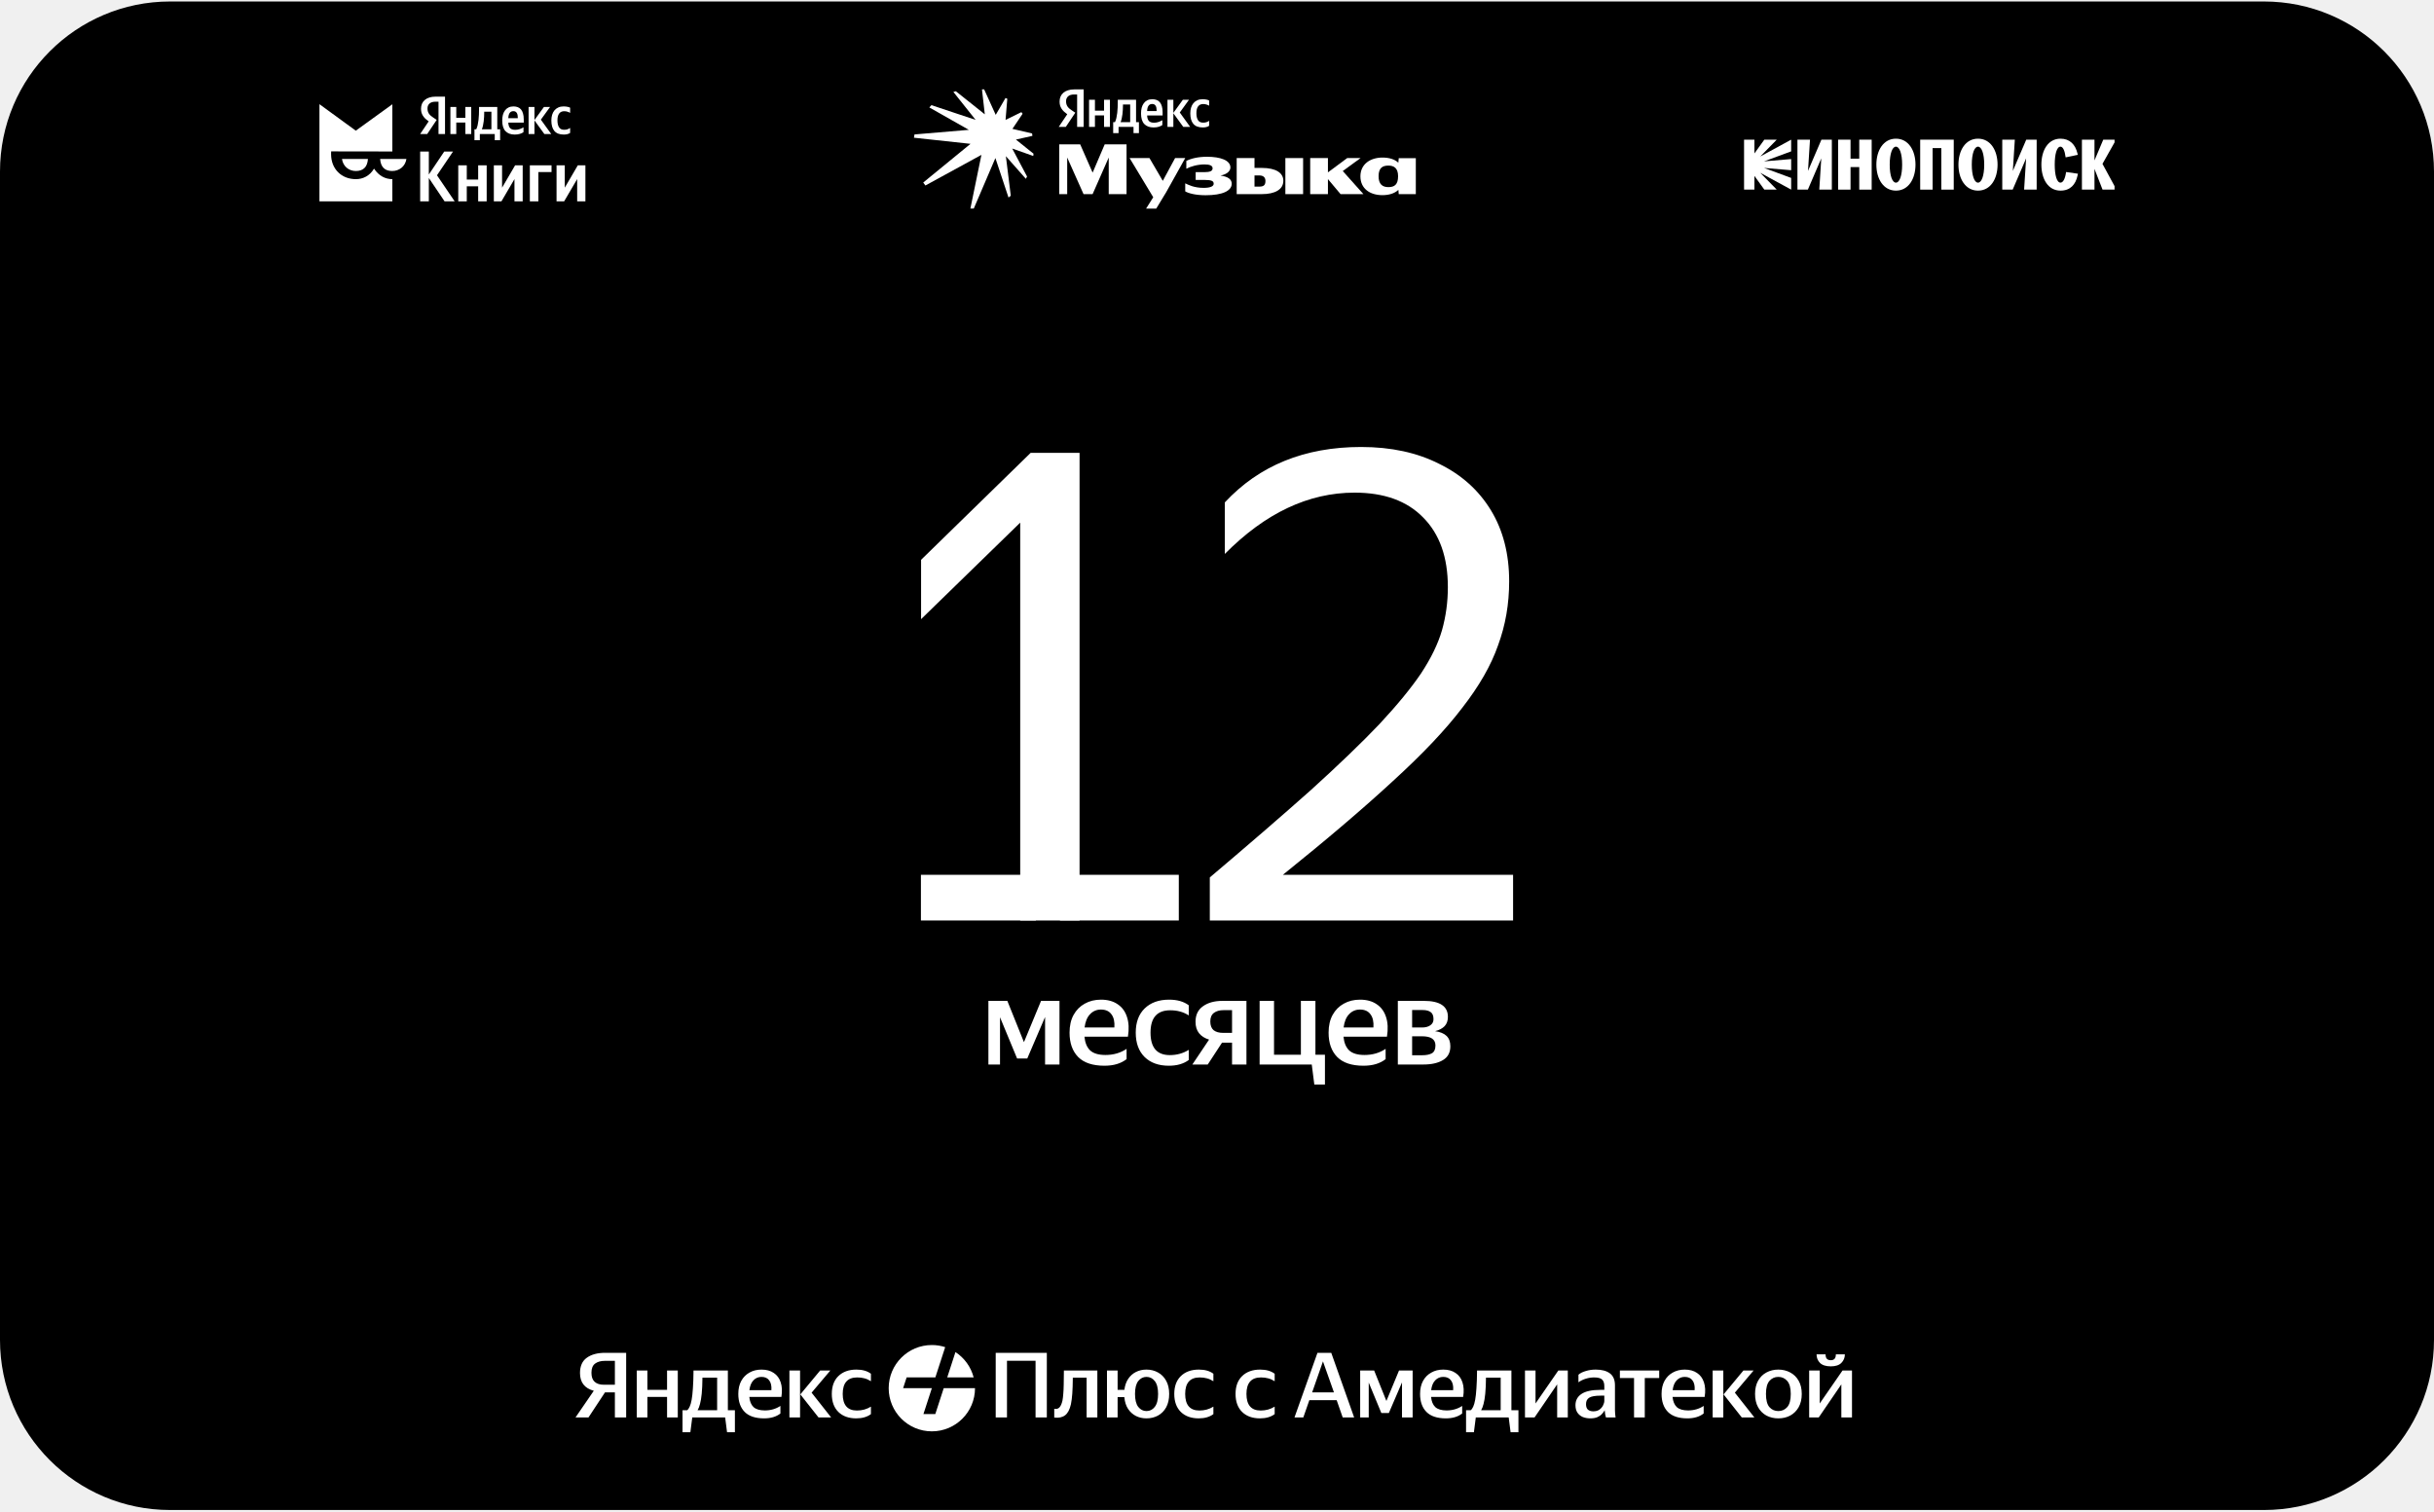
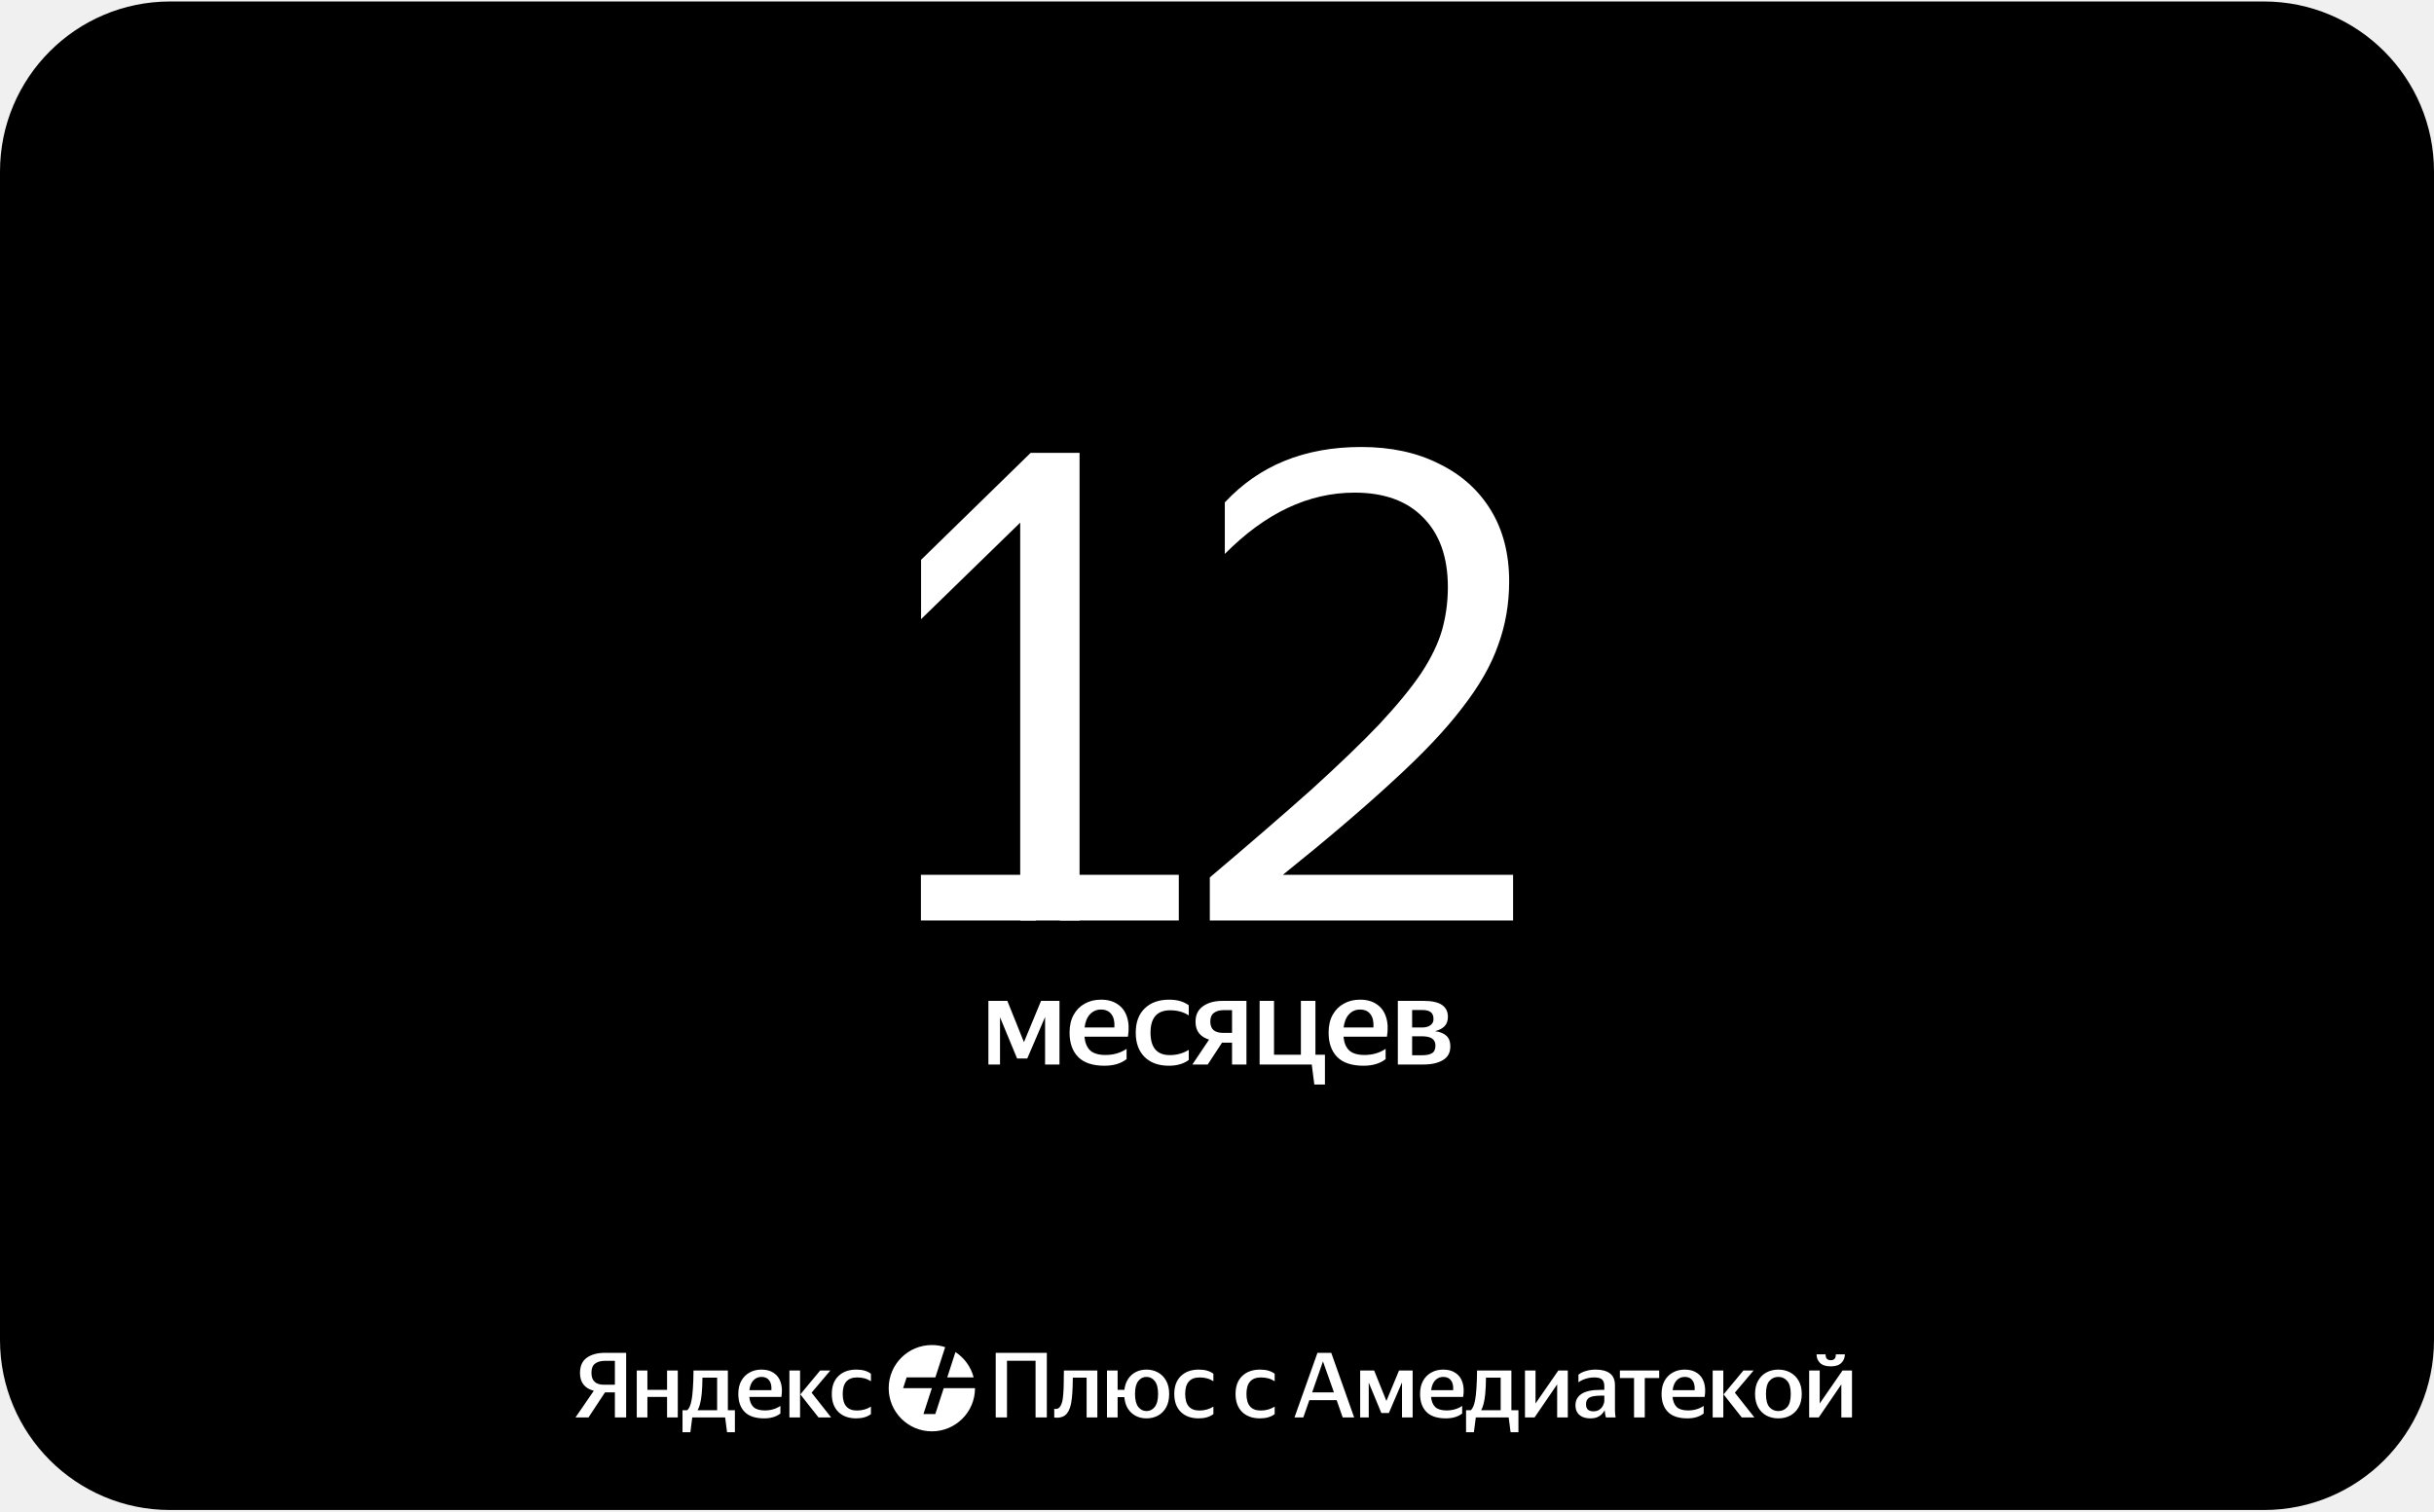
<svg xmlns="http://www.w3.org/2000/svg" width="343" height="213" viewBox="0 0 526 326" fill="none">
  <rect width="526" height="326" rx="36.76" fill="black" />
  <defs>
    <clipPath id="clip0_1307_24271">
      <rect width="18.653" height="18.653" fill="white" transform="translate(192.052 290.347)" />
-     </clipPath>
-     <clipPath id="clip1_1307_24271">
-       <rect width="80" height="19.5" fill="white" transform="translate(376.966 22.1274)" />
    </clipPath>
    <mask id="m-sign" maskUnits="userSpaceOnUse" x="100" y="280" width="330" height="40">
      <g>
        <path d="M124.367 306L128.322 300.233C126.335 299.701 125.341 298.421 125.341 296.395C125.341 294.902 125.828 293.804 126.802 293.103C127.789 292.388 129.114 292.031 130.777 292.031H135.316V306H132.881V300.584H130.738L127.172 306H124.367ZM130.484 298.928H132.881V293.765H130.718C129.848 293.765 129.147 293.96 128.614 294.35C128.082 294.739 127.815 295.402 127.815 296.337C127.815 297.233 128.049 297.889 128.517 298.305C128.984 298.72 129.64 298.928 130.484 298.928ZM139.907 295.85V300.038H144.154V295.85H146.472V306H144.154V301.558H139.907V306H137.608V295.85H139.907ZM149.191 309.195H147.496V304.441H148.49C148.697 304.286 148.879 304.032 149.035 303.682C149.204 303.331 149.347 302.837 149.464 302.201C149.581 301.565 149.672 300.733 149.737 299.707C149.814 298.668 149.86 297.382 149.873 295.85H157.296V304.441H158.815V309.195H157.12L156.711 306H149.6L149.191 309.195ZM154.977 297.389H151.802C151.789 298.779 151.737 299.935 151.646 300.857C151.555 301.766 151.431 302.506 151.276 303.078C151.133 303.649 150.957 304.104 150.75 304.441H154.977V297.389ZM165.124 306.195C163.254 306.195 161.857 305.734 160.935 304.812C160.013 303.876 159.552 302.578 159.552 300.915C159.552 299.811 159.766 298.87 160.195 298.09C160.624 297.311 161.214 296.714 161.968 296.298C162.721 295.869 163.585 295.655 164.559 295.655C165.624 295.655 166.507 295.895 167.208 296.376C167.923 296.843 168.423 297.519 168.709 298.402C169.007 299.285 169.059 300.337 168.864 301.558H161.929C162.02 302.532 162.325 303.266 162.845 303.76C163.377 304.24 164.189 304.48 165.28 304.48C166.553 304.48 167.676 304.156 168.65 303.506V305.143C167.754 305.844 166.579 306.195 165.124 306.195ZM164.559 297.233C163.871 297.233 163.293 297.48 162.825 297.973C162.357 298.454 162.065 299.162 161.948 300.097H166.702C166.767 299.188 166.611 298.486 166.234 297.993C165.871 297.486 165.312 297.233 164.559 297.233ZM170.598 295.85H172.897V306H170.598V295.85ZM179.618 306H176.891L172.956 301.013L177.242 295.85H179.443L175.391 300.642L179.618 306ZM185.037 306.195C183.413 306.195 182.127 305.734 181.179 304.812C180.231 303.876 179.757 302.578 179.757 300.915C179.757 299.266 180.231 297.98 181.179 297.058C182.14 296.123 183.439 295.655 185.076 295.655C186.375 295.655 187.42 295.954 188.212 296.551V298.168C187.745 297.869 187.277 297.662 186.81 297.545C186.342 297.415 185.823 297.35 185.251 297.35C183.16 297.35 182.114 298.538 182.114 300.915C182.114 303.305 183.141 304.5 185.193 304.5C186.31 304.5 187.316 304.221 188.212 303.662V305.279C187.394 305.89 186.336 306.195 185.037 306.195Z" fill="white" />
        <g clip-path="url(#clip0_1307_24271)">
          <g>
            <path d="M201.378 309C206.529 309 210.704 304.824 210.704 299.674C210.704 294.523 206.529 290.347 201.378 290.347C196.227 290.347 192.052 294.523 192.052 299.674C192.052 304.824 196.227 309 201.378 309Z" fill="black" />
          </g>
          <g>
            <g>
              <path d="M201.378 290.347C202.384 290.347 203.353 290.508 204.26 290.803L202.135 297.342H195.928L195.17 299.673H201.378L199.559 305.269H202.124L203.943 299.673H210.704C210.704 304.824 206.529 309 201.378 309C196.227 308.999 192.052 304.824 192.052 299.673C192.052 294.523 196.227 290.347 201.378 290.347ZM206.479 291.868C208.396 293.123 209.824 295.063 210.411 297.342H204.701L206.479 291.868Z" fill="white" />
            </g>
          </g>
        </g>
        <path d="M215.179 292.031H226.225V306H223.79V293.746H217.614V306H215.179V292.031ZM227.829 304.13C228.297 304.221 228.667 304.123 228.94 303.837C229.226 303.539 229.446 303.045 229.602 302.357C229.68 301.954 229.739 301.474 229.778 300.915C229.83 300.357 229.862 299.668 229.875 298.85C229.901 298.019 229.914 297.019 229.914 295.85H237.142V306H234.824V297.389H231.843C231.83 298.818 231.791 299.974 231.726 300.857C231.661 301.727 231.564 302.487 231.434 303.136C231.174 304.292 230.752 305.091 230.167 305.532C229.583 305.974 228.804 306.136 227.829 306.019V304.13ZM247.756 306.195C246.912 306.195 246.145 306.019 245.457 305.669C244.782 305.318 244.223 304.812 243.781 304.149C243.34 303.474 243.074 302.649 242.983 301.675L242.963 301.597H241.522V306H239.223V295.85H241.522V300.038H242.983C243.1 299.09 243.379 298.292 243.82 297.642C244.262 296.993 244.821 296.499 245.496 296.162C246.171 295.824 246.925 295.655 247.756 295.655C248.678 295.655 249.509 295.863 250.25 296.278C250.99 296.681 251.574 297.272 252.003 298.051C252.445 298.831 252.665 299.785 252.665 300.915C252.665 302.045 252.451 303.006 252.022 303.799C251.594 304.578 251.003 305.175 250.25 305.591C249.509 305.994 248.678 306.195 247.756 306.195ZM247.756 304.617C248.483 304.617 249.081 304.318 249.548 303.721C250.029 303.11 250.269 302.175 250.269 300.915C250.269 299.655 250.029 298.727 249.548 298.129C249.081 297.532 248.483 297.233 247.756 297.233C247.054 297.233 246.464 297.532 245.983 298.129C245.515 298.727 245.282 299.655 245.282 300.915C245.282 302.175 245.515 303.11 245.983 303.721C246.464 304.318 247.054 304.617 247.756 304.617ZM259.045 306.195C257.422 306.195 256.136 305.734 255.188 304.812C254.24 303.876 253.766 302.578 253.766 300.915C253.766 299.266 254.24 297.98 255.188 297.058C256.149 296.123 257.448 295.655 259.084 295.655C260.383 295.655 261.429 295.954 262.221 296.551V298.168C261.753 297.869 261.286 297.662 260.818 297.545C260.351 297.415 259.831 297.35 259.26 297.35C257.169 297.35 256.123 298.538 256.123 300.915C256.123 303.305 257.149 304.5 259.201 304.5C260.318 304.5 261.325 304.221 262.221 303.662V305.279C261.403 305.89 260.344 306.195 259.045 306.195ZM272.287 306.195C270.664 306.195 269.378 305.734 268.43 304.812C267.482 303.876 267.008 302.578 267.008 300.915C267.008 299.266 267.482 297.98 268.43 297.058C269.391 296.123 270.69 295.655 272.326 295.655C273.625 295.655 274.67 295.954 275.463 296.551V298.168C274.995 297.869 274.528 297.662 274.06 297.545C273.592 297.415 273.073 297.35 272.501 297.35C270.41 297.35 269.365 298.538 269.365 300.915C269.365 303.305 270.391 304.5 272.443 304.5C273.56 304.5 274.567 304.221 275.463 303.662V305.279C274.645 305.89 273.586 306.195 272.287 306.195ZM292.64 306H290.166L288.86 302.259H282.957L281.652 306H279.743L284.711 292.031H287.691L292.64 306ZM283.561 300.584H288.276L285.899 293.882L283.561 300.584ZM293.94 295.85H296.96L299.609 302.435L302.337 295.85H305.279V306H302.98V298.421L300.135 305.045H298.518L295.791 298.46V306H293.94V295.85ZM312.457 306.195C310.587 306.195 309.19 305.734 308.268 304.812C307.346 303.876 306.885 302.578 306.885 300.915C306.885 299.811 307.099 298.87 307.528 298.09C307.957 297.311 308.547 296.714 309.301 296.298C310.054 295.869 310.918 295.655 311.892 295.655C312.957 295.655 313.84 295.895 314.541 296.376C315.256 296.843 315.756 297.519 316.042 298.402C316.34 299.285 316.392 300.337 316.197 301.558H309.262C309.353 302.532 309.658 303.266 310.177 303.76C310.71 304.24 311.522 304.48 312.613 304.48C313.886 304.48 315.009 304.156 315.983 303.506V305.143C315.087 305.844 313.912 306.195 312.457 306.195ZM311.892 297.233C311.204 297.233 310.626 297.48 310.158 297.973C309.69 298.454 309.398 299.162 309.281 300.097H314.035C314.1 299.188 313.944 298.486 313.567 297.993C313.204 297.486 312.645 297.233 311.892 297.233ZM318.517 309.195H316.823V304.441H317.816C318.024 304.286 318.206 304.032 318.362 303.682C318.53 303.331 318.673 302.837 318.79 302.201C318.907 301.565 318.998 300.733 319.063 299.707C319.141 298.668 319.186 297.382 319.199 295.85H326.622V304.441H328.142V309.195H326.447L326.038 306H318.927L318.517 309.195ZM324.304 297.389H321.128C321.115 298.779 321.063 299.935 320.972 300.857C320.881 301.766 320.758 302.506 320.602 303.078C320.459 303.649 320.284 304.104 320.076 304.441H324.304V297.389ZM331.835 295.85V302.98L336.764 295.85H338.81V306H336.511V298.85L331.621 306H329.556V295.85H331.835ZM344.5 297.35C343.902 297.35 343.305 297.441 342.707 297.623C342.11 297.805 341.577 298.064 341.11 298.402V296.765C341.486 296.428 342.012 296.162 342.688 295.967C343.363 295.759 344.084 295.655 344.85 295.655C346.162 295.655 347.182 295.928 347.909 296.473C348.636 297.019 349 297.876 349 299.045V304.364C349 304.584 349.013 304.87 349.039 305.221C349.065 305.558 349.097 305.818 349.136 306H347.052C346.922 305.584 346.831 305.065 346.779 304.441C346.636 304.714 346.435 304.987 346.175 305.26C345.928 305.532 345.597 305.76 345.182 305.942C344.779 306.11 344.272 306.195 343.662 306.195C343.077 306.195 342.538 306.097 342.045 305.903C341.564 305.695 341.181 305.383 340.895 304.967C340.61 304.539 340.467 304 340.467 303.35C340.467 302.311 340.902 301.5 341.772 300.915C342.642 300.331 344 300.038 345.844 300.038H346.701V299.22C346.701 298.597 346.545 298.129 346.234 297.818C345.922 297.506 345.344 297.35 344.5 297.35ZM346.701 302.396V301.285H345.961C344.74 301.285 343.896 301.435 343.428 301.733C342.974 302.019 342.746 302.48 342.746 303.117C342.746 303.675 342.889 304.078 343.175 304.325C343.474 304.558 343.85 304.675 344.305 304.675C344.85 304.675 345.298 304.552 345.649 304.305C346 304.045 346.26 303.74 346.428 303.389C346.61 303.039 346.701 302.708 346.701 302.396ZM350.067 295.85H358.561V297.486H355.444V306H353.125V297.486H350.067V295.85ZM364.644 306.195C362.774 306.195 361.377 305.734 360.455 304.812C359.533 303.876 359.072 302.578 359.072 300.915C359.072 299.811 359.286 298.87 359.715 298.09C360.143 297.311 360.734 296.714 361.488 296.298C362.241 295.869 363.105 295.655 364.079 295.655C365.144 295.655 366.027 295.895 366.728 296.376C367.443 296.843 367.943 297.519 368.229 298.402C368.527 299.285 368.579 300.337 368.384 301.558H361.449C361.54 302.532 361.845 303.266 362.364 303.76C362.897 304.24 363.709 304.48 364.8 304.48C366.073 304.48 367.196 304.156 368.17 303.506V305.143C367.274 305.844 366.099 306.195 364.644 306.195ZM364.079 297.233C363.391 297.233 362.813 297.48 362.345 297.973C361.877 298.454 361.585 299.162 361.468 300.097H366.222C366.287 299.188 366.131 298.486 365.754 297.993C365.391 297.486 364.832 297.233 364.079 297.233ZM370.118 295.85H372.417V306H370.118V295.85ZM379.138 306H376.411L372.476 301.013L376.762 295.85H378.963L374.911 300.642L379.138 306ZM384.303 306.195C383.355 306.195 382.498 305.994 381.732 305.591C380.978 305.175 380.381 304.578 379.939 303.799C379.498 303.006 379.277 302.045 379.277 300.915C379.277 299.785 379.498 298.831 379.939 298.051C380.381 297.272 380.978 296.681 381.732 296.278C382.498 295.863 383.355 295.655 384.303 295.655C385.252 295.655 386.109 295.863 386.875 296.278C387.641 296.681 388.245 297.272 388.687 298.051C389.141 298.831 389.369 299.785 389.369 300.915C389.369 302.045 389.141 303.006 388.687 303.799C388.245 304.578 387.641 305.175 386.875 305.591C386.122 305.994 385.265 306.195 384.303 306.195ZM384.303 304.617C385.07 304.617 385.706 304.338 386.213 303.779C386.732 303.208 386.992 302.253 386.992 300.915C386.992 299.603 386.732 298.662 386.213 298.09C385.706 297.519 385.07 297.233 384.303 297.233C383.537 297.233 382.901 297.519 382.394 298.09C381.888 298.662 381.634 299.603 381.634 300.915C381.634 302.253 381.888 303.208 382.394 303.779C382.901 304.338 383.537 304.617 384.303 304.617ZM395.646 294.954C394.594 294.954 393.815 294.707 393.308 294.213C392.814 293.707 392.568 293.09 392.568 292.363H394.516C394.516 292.817 394.613 293.142 394.808 293.337C395.003 293.531 395.282 293.629 395.646 293.629C395.997 293.629 396.263 293.531 396.445 293.337C396.639 293.142 396.737 292.817 396.737 292.363H398.685C398.685 293.09 398.432 293.707 397.925 294.213C397.432 294.707 396.672 294.954 395.646 294.954ZM393.25 295.85V302.98L398.179 295.85H400.224V306H397.925V298.85L393.035 306H390.97V295.85H393.25Z" fill="white" />
      </g>
    </mask>
  </defs>
  <g>
    <g>
      <path d="M233.299 198.599H220.473V112.624L199.05 133.484V120.658L222.729 97.544H233.299V198.599Z" fill="white" />
    </g>
    <path d="M326.985 198.599H261.447V189.297C269.997 182.062 277.279 175.767 283.293 170.411C289.306 164.961 294.239 160.216 298.091 156.176C301.944 152.041 304.951 148.377 307.112 145.182C309.273 141.893 310.776 138.793 311.622 135.88C312.468 132.873 312.89 129.772 312.89 126.578C312.89 120.094 311.105 115.067 307.535 111.497C304.058 107.926 299.125 106.141 292.736 106.141C282.776 106.141 273.427 110.557 264.688 119.39V108.255C272.111 100.269 281.93 96.275 294.145 96.275C300.628 96.275 306.266 97.497 311.058 99.94C315.85 102.289 319.562 105.624 322.193 109.947C324.823 114.269 326.139 119.39 326.139 125.309C326.139 130.195 325.34 134.799 323.743 139.122C322.24 143.444 319.656 147.954 315.991 152.652C312.421 157.35 307.441 162.612 301.051 168.438C294.756 174.263 286.816 181.028 277.232 188.733H326.985V198.599Z" fill="white" />
    <rect x="199.015" y="188.73" width="24.842" height="9.871" fill="white" />
    <rect x="229.066" y="188.73" width="25.681" height="9.871" fill="white" />
  </g>
  <path d="M213.6 215.975H217.691L221.28 224.895L224.975 215.975H228.96V229.725H225.846V219.458L221.993 228.432H219.803L216.108 219.511V229.725H213.6V215.975ZM238.685 229.989C236.151 229.989 234.26 229.364 233.01 228.115C231.761 226.848 231.137 225.089 231.137 222.837C231.137 221.341 231.427 220.065 232.007 219.01C232.588 217.954 233.389 217.145 234.409 216.582C235.43 216.001 236.6 215.711 237.919 215.711C239.362 215.711 240.558 216.036 241.508 216.687C242.476 217.321 243.154 218.236 243.541 219.432C243.945 220.628 244.016 222.054 243.752 223.708H234.356C234.479 225.027 234.893 226.021 235.597 226.69C236.318 227.341 237.418 227.666 238.896 227.666C240.62 227.666 242.142 227.226 243.461 226.347V228.564C242.247 229.514 240.655 229.989 238.685 229.989ZM237.919 217.849C236.987 217.849 236.204 218.183 235.57 218.851C234.937 219.502 234.541 220.461 234.383 221.728H240.822C240.91 220.497 240.699 219.546 240.189 218.878C239.696 218.192 238.94 217.849 237.919 217.849ZM252.593 229.989C250.393 229.989 248.652 229.364 247.367 228.115C246.083 226.848 245.441 225.089 245.441 222.837C245.441 220.602 246.083 218.86 247.367 217.611C248.669 216.344 250.429 215.711 252.646 215.711C254.405 215.711 255.821 216.116 256.895 216.925V219.115C256.261 218.711 255.628 218.429 254.994 218.271C254.361 218.095 253.657 218.007 252.883 218.007C250.05 218.007 248.634 219.617 248.634 222.837C248.634 226.074 250.024 227.693 252.804 227.693C254.317 227.693 255.681 227.314 256.895 226.558V228.748C255.786 229.575 254.352 229.989 252.593 229.989ZM257.674 229.725L261.289 224.341C260.357 224.059 259.635 223.602 259.125 222.969C258.615 222.335 258.36 221.508 258.36 220.488C258.36 219.01 258.896 217.893 259.97 217.136C261.043 216.362 262.451 215.975 264.192 215.975H269.365V229.725H266.251V225.001H264.087L260.999 229.725H257.674ZM264.404 217.981C263.559 217.981 262.873 218.174 262.345 218.561C261.817 218.948 261.553 219.564 261.553 220.409C261.553 221.271 261.791 221.904 262.266 222.309C262.758 222.696 263.445 222.889 264.324 222.889H266.251V217.981H264.404ZM272.209 229.725V215.975H275.323V227.614H281.129V215.975H284.27V227.614H286.328V234.053H284.032L283.478 229.725H272.209ZM294.664 229.989C292.13 229.989 290.239 229.364 288.99 228.115C287.74 226.848 287.116 225.089 287.116 222.837C287.116 221.341 287.406 220.065 287.987 219.01C288.567 217.954 289.368 217.145 290.388 216.582C291.409 216.001 292.579 215.711 293.899 215.711C295.341 215.711 296.538 216.036 297.488 216.687C298.455 217.321 299.133 218.236 299.52 219.432C299.925 220.628 299.995 222.054 299.731 223.708H290.336C290.459 225.027 290.872 226.021 291.576 226.69C292.297 227.341 293.397 227.666 294.875 227.666C296.599 227.666 298.121 227.226 299.441 226.347V228.564C298.227 229.514 296.634 229.989 294.664 229.989ZM293.899 217.849C292.966 217.849 292.183 218.183 291.55 218.851C290.916 219.502 290.52 220.461 290.362 221.728H296.802C296.89 220.497 296.678 219.546 296.168 218.878C295.676 218.192 294.919 217.849 293.899 217.849ZM307.622 229.725H302.08V215.975H307.701C311.167 215.975 312.9 217.127 312.9 219.432C312.9 220.259 312.663 220.928 312.188 221.438C311.713 221.93 311.027 222.291 310.129 222.52C311.238 222.678 312.065 223.021 312.61 223.549C313.155 224.077 313.428 224.825 313.428 225.792C313.428 227.147 312.892 228.141 311.818 228.775C310.763 229.408 309.364 229.725 307.622 229.725ZM307.464 217.954H305.168V221.728H307.305C308.044 221.728 308.642 221.57 309.1 221.253C309.557 220.936 309.786 220.497 309.786 219.934C309.786 219.195 309.584 218.684 309.179 218.403C308.774 218.104 308.203 217.954 307.464 217.954ZM307.332 223.628H305.168V227.719H307.411C308.255 227.719 308.933 227.578 309.443 227.297C309.953 226.998 310.208 226.435 310.208 225.608C310.208 224.288 309.249 223.628 307.332 223.628Z" fill="white" />
-   <g>
-     <g>
-       <path d="M108.08 29.979H106.917V28.642H103.696V29.979H102.533V27.619H102.917C103.041 27.371 103.142 27.076 103.219 26.735C103.297 26.387 103.359 26.019 103.405 25.631C103.452 25.244 103.483 24.848 103.498 24.445C103.514 24.042 103.522 23.659 103.522 23.295V22.795H107.464V27.619H108.08V29.979ZM94.765 21.655H94.137C93.556 21.655 93.118 21.787 92.823 22.051C92.529 22.314 92.381 22.663 92.381 23.097C92.381 23.345 92.409 23.562 92.463 23.748C92.517 23.926 92.594 24.093 92.695 24.248C92.804 24.403 92.936 24.55 93.091 24.689C93.254 24.821 93.443 24.961 93.66 25.108L94.37 25.585L92.323 28.642H90.8L92.637 25.91C92.374 25.724 92.137 25.534 91.928 25.34C91.726 25.147 91.556 24.941 91.416 24.724C91.277 24.507 91.168 24.275 91.091 24.027C91.021 23.771 90.986 23.488 90.986 23.178C90.986 22.791 91.052 22.438 91.184 22.12C91.323 21.795 91.525 21.52 91.788 21.295C92.052 21.063 92.377 20.884 92.765 20.76C93.16 20.629 93.614 20.563 94.126 20.563H96.172V28.642H94.765V21.655ZM109.848 26.177C109.871 26.704 109.995 27.096 110.22 27.352C110.445 27.607 110.825 27.735 111.359 27.735C111.685 27.735 112.007 27.681 112.325 27.573C112.65 27.456 112.918 27.328 113.127 27.189V28.247C112.925 28.386 112.67 28.506 112.36 28.607C112.049 28.708 111.677 28.758 111.243 28.758C110.375 28.758 109.704 28.51 109.231 28.014C108.766 27.518 108.534 26.759 108.534 25.736C108.534 25.294 108.58 24.887 108.673 24.515C108.774 24.143 108.925 23.822 109.127 23.55C109.328 23.271 109.58 23.058 109.883 22.911C110.193 22.756 110.553 22.678 110.964 22.678C111.297 22.678 111.6 22.729 111.871 22.83C112.15 22.93 112.387 23.093 112.58 23.318C112.774 23.543 112.922 23.833 113.022 24.19C113.131 24.538 113.185 24.968 113.185 25.48V26.177H109.848ZM101.835 22.795V28.642H100.568V26.166H98.603V28.642H97.335V22.795H98.603V25.143H100.568V22.795H101.835ZM115.499 25.701V28.642H114.232V22.795H115.499V25.619L117.546 22.795H118.872L116.883 25.538L119.127 28.642H117.639L115.499 25.701ZM121.837 28.758C120.922 28.758 120.244 28.498 119.802 27.979C119.368 27.46 119.151 26.708 119.151 25.724C119.151 25.282 119.205 24.875 119.313 24.503C119.43 24.124 119.596 23.802 119.814 23.539C120.038 23.267 120.314 23.058 120.639 22.911C120.965 22.756 121.345 22.678 121.779 22.678C122.112 22.678 122.399 22.706 122.639 22.76C122.88 22.806 123.07 22.872 123.209 22.957V24.073C123.077 23.988 122.895 23.907 122.663 23.829C122.43 23.752 122.186 23.713 121.93 23.713C121.457 23.713 121.093 23.88 120.837 24.213C120.589 24.538 120.465 25.03 120.465 25.689C120.465 26.317 120.577 26.813 120.802 27.177C121.027 27.541 121.399 27.724 121.918 27.724C122.197 27.724 122.438 27.689 122.639 27.619C122.849 27.541 123.039 27.445 123.209 27.328V28.398C123.046 28.514 122.853 28.603 122.628 28.665C122.411 28.727 122.147 28.758 121.837 28.758ZM106.196 23.818H104.638V24.062C104.638 24.318 104.63 24.604 104.615 24.922C104.599 25.24 104.572 25.561 104.533 25.887C104.495 26.212 104.44 26.526 104.371 26.828C104.309 27.131 104.227 27.394 104.126 27.619H106.196V23.818ZM110.941 23.701C110.584 23.701 110.317 23.833 110.138 24.097C109.96 24.352 109.863 24.728 109.848 25.224H111.894V25.073C111.894 24.879 111.879 24.701 111.848 24.538C111.817 24.368 111.763 24.221 111.685 24.097C111.615 23.973 111.518 23.876 111.394 23.806C111.278 23.736 111.127 23.701 110.941 23.701Z" fill="white" />
-       <g>
-         <path d="M122.052 35.405V40.235L124.868 35.405H126.508V43.192H124.729V38.377L121.913 43.192H120.273V35.405H122.052Z" fill="white" />
-         <path d="M119.19 35.405V36.861H116.343V43.192H114.503V35.405H119.19Z" fill="white" />
-         <path d="M108.501 35.405V40.235L111.317 35.405H112.957V43.192H111.178V38.377L108.362 43.192H106.722V35.405H108.501Z" fill="white" />
-         <path d="M105.174 35.405V43.192H103.334V39.941H100.874V43.192H99.033V35.405H100.874V38.486H103.334V35.405H105.174Z" fill="white" />
-         <path d="M92.672 38.145V43.192H90.8V32.433H92.672V37.387L95.998 32.433H97.9L94.435 37.557L98.256 43.192H96.075L92.672 38.145Z" fill="white" />
-       </g>
-       <g>
-         <path fill-rule="evenodd" clip-rule="evenodd" d="M80.831 36.122C79.892 37.7 78.433 38.395 76.9 38.395C73.835 38.395 71.551 36.235 71.551 32.994V32.834C71.551 32.682 71.557 32.541 71.567 32.394L84.785 32.415V22.211L76.889 27.92L69.034 22.193V43.192H84.785V38.394C83.26 38.389 81.872 37.693 80.831 36.122Z" fill="white" />
-         <path fill-rule="evenodd" clip-rule="evenodd" d="M76.901 36.635C78.445 36.635 79.39 35.835 79.515 34.034H73.903C74.149 35.656 75.399 36.635 76.901 36.635Z" fill="white" />
-         <path fill-rule="evenodd" clip-rule="evenodd" d="M82.15 34.034H87.828C87.582 35.656 86.264 36.635 84.762 36.635C83.219 36.635 82.274 35.835 82.15 34.034Z" fill="white" />
-       </g>
-     </g>
-     <g>
-       <path d="M223.109 29.039L223.039 28.52L218.791 27.527L220.986 24.267L220.726 23.914L217.305 25.59L217.683 21.031L217.305 20.843L215.181 24.503L212.681 19H212.209L212.821 24.386L206.568 19.402L206.027 19.544L210.84 25.59L201.284 22.402L200.836 22.898L209.376 27.739L197.626 28.732L197.508 29.44L209.731 30.763L199.514 39.126L199.986 39.764L212.09 33.149L209.707 44.748H210.438L215.111 33.835L217.942 42.362L218.437 41.984L217.375 33.433L221.693 38.322L221.954 37.827L218.745 31.779L223.298 33.386L223.345 32.889L219.547 29.842L223.109 29.039Z" fill="white" />
-       <g>
-         <path d="M263.76 37.619C265.204 37.328 265.898 36.619 265.898 35.874C265.898 34.313 263.722 33.556 260.851 33.556C258.879 33.556 257.396 33.935 256.371 34.455V36.143C257.27 35.67 258.752 35.212 260.298 35.212C261.403 35.212 262.049 35.449 262.049 36.049C262.049 36.648 261.497 36.885 260.188 36.885H258.39V38.557H260.172C261.86 38.557 262.286 38.794 262.286 39.394C262.286 39.899 261.64 40.277 260.125 40.277C258.059 40.277 256.859 39.646 256.134 39.299V41.034C256.764 41.413 258.232 41.87 260.551 41.87C264.179 41.87 266.182 40.923 266.182 39.378C266.182 38.389 265.311 37.842 263.76 37.621V37.619Z" fill="white" />
-         <path d="M253.941 33.84L251.286 38.761L248.405 33.84H244.114L249.221 42.306L247.679 44.755H249.872L252.033 41.191L256.134 33.84H253.941Z" fill="white" />
-         <path d="M236.122 36.987L233.434 30.873H228.907V41.632H230.627V33.719L234.16 41.632H236.116L239.602 33.717V41.632H243.452V30.873H238.735L236.122 36.987Z" fill="white" />
-         <path d="M294.025 33.84H291.138L286.973 36.931V33.84H283.14V41.632H286.973V38.382L289.702 41.632H294.64L290.178 36.64L294.025 33.84Z" fill="white" />
-         <path d="M272.682 35.968H271.104V33.839H267.255V41.631H272.665C275.552 41.631 277.334 40.622 277.334 38.745C277.334 37.056 275.756 35.968 272.681 35.968H272.682ZM272.145 40.007H271.104V37.593H272.145C272.981 37.593 273.47 37.987 273.47 38.791C273.47 39.722 273.044 40.006 272.145 40.006V40.007Z" fill="white" />
-         <path d="M302.274 33.855L302.189 34.834C301.408 34.111 300.244 33.729 298.757 33.729C296.138 33.729 293.993 35.149 293.993 37.783C293.993 40.417 296.028 41.852 298.741 41.852C300.2 41.852 301.393 41.464 302.197 40.711L302.274 41.631H305.966V33.855H302.274ZM300.034 40.117C298.724 40.117 297.92 39.458 297.92 37.767C297.92 35.972 298.756 35.464 300.034 35.464C301.201 35.464 302.132 35.956 302.132 37.767C302.132 39.579 301.344 40.117 300.034 40.117Z" fill="white" />
-         <path d="M281.609 33.84H277.775V41.632H281.609V33.84Z" fill="white" />
-       </g>
-       <path d="M246.127 28.447H244.961V27.106H241.73V28.447H240.564V26.079H240.949C241.073 25.831 241.174 25.535 241.252 25.193C241.33 24.843 241.392 24.474 241.439 24.085C241.485 23.696 241.516 23.3 241.532 22.895C241.547 22.491 241.555 22.106 241.555 21.741V21.239H245.509V26.079H246.127V28.447ZM232.773 20.096H232.143C231.56 20.096 231.121 20.229 230.825 20.493C230.53 20.757 230.382 21.107 230.382 21.543C230.382 21.791 230.409 22.009 230.464 22.196C230.518 22.374 230.596 22.542 230.697 22.697C230.806 22.853 230.938 23 231.094 23.14C231.257 23.272 231.447 23.412 231.665 23.56L232.377 24.038L230.324 27.106H228.796L230.639 24.365C230.374 24.178 230.137 23.988 229.927 23.793C229.725 23.599 229.554 23.393 229.414 23.175C229.274 22.957 229.165 22.724 229.088 22.476C229.018 22.219 228.983 21.935 228.983 21.624C228.983 21.235 229.049 20.882 229.181 20.563C229.321 20.236 229.523 19.96 229.787 19.735C230.052 19.502 230.378 19.323 230.767 19.198C231.164 19.066 231.619 19 232.132 19H234.184V27.106H232.773V20.096ZM247.9 24.633C247.923 25.162 248.047 25.554 248.273 25.811C248.498 26.068 248.879 26.196 249.416 26.196C249.742 26.196 250.065 26.142 250.384 26.033C250.71 25.916 250.979 25.788 251.189 25.648V26.709C250.986 26.849 250.73 26.97 250.419 27.071C250.108 27.172 249.735 27.222 249.299 27.222C248.428 27.222 247.756 26.973 247.282 26.476C246.815 25.978 246.582 25.216 246.582 24.19C246.582 23.747 246.628 23.338 246.722 22.965C246.823 22.592 246.974 22.269 247.177 21.997C247.379 21.717 247.631 21.504 247.935 21.356C248.246 21.2 248.607 21.123 249.019 21.123C249.354 21.123 249.657 21.173 249.929 21.274C250.209 21.375 250.446 21.539 250.64 21.764C250.835 21.989 250.983 22.281 251.084 22.639C251.192 22.989 251.247 23.42 251.247 23.933V24.633H247.9ZM239.864 21.239V27.106H238.593V24.621H236.622V27.106H235.351V21.239H236.622V23.595H238.593V21.239H239.864ZM253.568 24.155V27.106H252.297V21.239H253.568V24.073L255.62 21.239H256.95L254.956 23.992L257.207 27.106H255.714L253.568 24.155ZM259.924 27.222C259.006 27.222 258.326 26.962 257.883 26.441C257.448 25.92 257.23 25.166 257.23 24.178C257.23 23.735 257.284 23.327 257.393 22.954C257.51 22.573 257.677 22.25 257.895 21.986C258.12 21.713 258.396 21.504 258.723 21.356C259.049 21.2 259.43 21.123 259.866 21.123C260.2 21.123 260.488 21.15 260.729 21.204C260.97 21.251 261.16 21.317 261.3 21.402V22.522C261.168 22.437 260.985 22.355 260.752 22.277C260.519 22.2 260.274 22.161 260.017 22.161C259.543 22.161 259.178 22.328 258.921 22.662C258.672 22.989 258.548 23.482 258.548 24.143C258.548 24.773 258.66 25.271 258.886 25.636C259.111 26.002 259.485 26.184 260.006 26.184C260.285 26.184 260.526 26.149 260.729 26.079C260.939 26.002 261.129 25.904 261.3 25.788V26.861C261.137 26.977 260.942 27.067 260.717 27.129C260.499 27.191 260.235 27.222 259.924 27.222ZM244.238 22.266H242.675V22.511C242.675 22.767 242.667 23.055 242.651 23.373C242.636 23.692 242.609 24.015 242.57 24.341C242.531 24.668 242.477 24.983 242.407 25.286C242.344 25.589 242.263 25.854 242.162 26.079H244.238V22.266ZM248.996 22.149C248.638 22.149 248.37 22.281 248.191 22.546C248.012 22.802 247.915 23.179 247.9 23.677H249.952V23.525C249.952 23.331 249.937 23.152 249.906 22.989C249.875 22.818 249.82 22.67 249.742 22.546C249.672 22.421 249.575 22.324 249.451 22.254C249.334 22.184 249.183 22.149 248.996 22.149Z" fill="white" />
-     </g>
-     <g clip-path="url(#clip1_1307_24271)">
-       <g>
-         <g>
-           <g>
-             <path d="M376.9 29.862H379.136V32.838L381.28 29.862H383.964L380.401 33.502L387.079 29.862V32.392L381.218 34.551L387.079 34.057V36.463L381.218 35.97L387.079 38.129V40.658L380.401 37.019L383.964 40.658H381.28L379.136 37.682V40.658H376.9V29.862Z" fill="white" />
-             <path d="M388.436 29.862H391.151L390.719 36.618L393.618 29.862H395.871V40.658H393.157L393.588 33.902L390.689 40.658H388.436V29.862Z" fill="white" />
-             <path d="M397.227 29.862H399.911V33.966H401.794V29.862H404.478V40.658H401.794V35.785H399.911V40.658H397.227V29.862Z" fill="white" />
-             <path d="M405.493 35.261C405.493 32.177 407.021 29.647 409.72 29.647C412.42 29.647 413.947 32.177 413.947 35.261C413.947 38.346 412.42 40.875 409.72 40.875C407.021 40.875 405.493 38.346 405.493 35.261ZM409.72 39.148C410.492 39.148 411.063 37.682 411.063 35.261C411.063 32.84 410.492 31.375 409.72 31.375C408.948 31.375 408.378 32.84 408.378 35.261C408.378 37.682 408.948 39.148 409.72 39.148Z" fill="white" />
-             <path d="M414.964 29.862H422.214V40.658H419.53V31.683H417.647V40.66H414.962V29.862H414.964Z" fill="white" />
-             <path d="M423.231 35.261C423.231 32.177 424.759 29.647 427.458 29.647C430.158 29.647 431.685 32.177 431.685 35.261C431.685 38.346 430.158 40.875 427.458 40.875C424.759 40.875 423.231 38.346 423.231 35.261ZM427.457 39.148C428.229 39.148 428.799 37.682 428.799 35.261C428.799 32.84 428.229 31.375 427.457 31.375C426.684 31.375 426.114 32.84 426.114 35.261C426.114 37.682 426.686 39.148 427.457 39.148Z" fill="white" />
-             <path d="M432.7 29.862H435.415L434.983 36.618L437.882 29.862H440.135V40.658H437.421L437.853 33.902L434.953 40.658H432.7V29.862Z" fill="white" />
-             <path d="M446.49 36.85L449.051 37.22L448.974 37.591C448.557 39.597 447.37 40.875 445.288 40.875C442.588 40.875 441.154 38.346 441.154 35.261C441.154 32.177 442.588 29.647 445.288 29.647C447.293 29.647 448.496 30.928 448.942 32.808L449.019 33.132L446.396 33.687C446.211 32.191 445.794 31.373 445.286 31.373C444.469 31.373 444.037 33.023 444.037 35.259C444.037 37.495 444.469 39.146 445.286 39.146C445.856 39.148 446.305 38.269 446.49 36.85Z" fill="white" />
-             <path d="M449.913 29.862H452.627V34.351L454.525 29.862H457.301L454.355 35.091L457.378 40.658H454.37L452.627 36.17V40.658H449.913V29.862Z" fill="white" />
-           </g>
-         </g>
-       </g>
-     </g>
-   </g>
  <rect x="100" y="280" width="330" height="40" fill="white" mask="url(#m-sign)" />
</svg>
